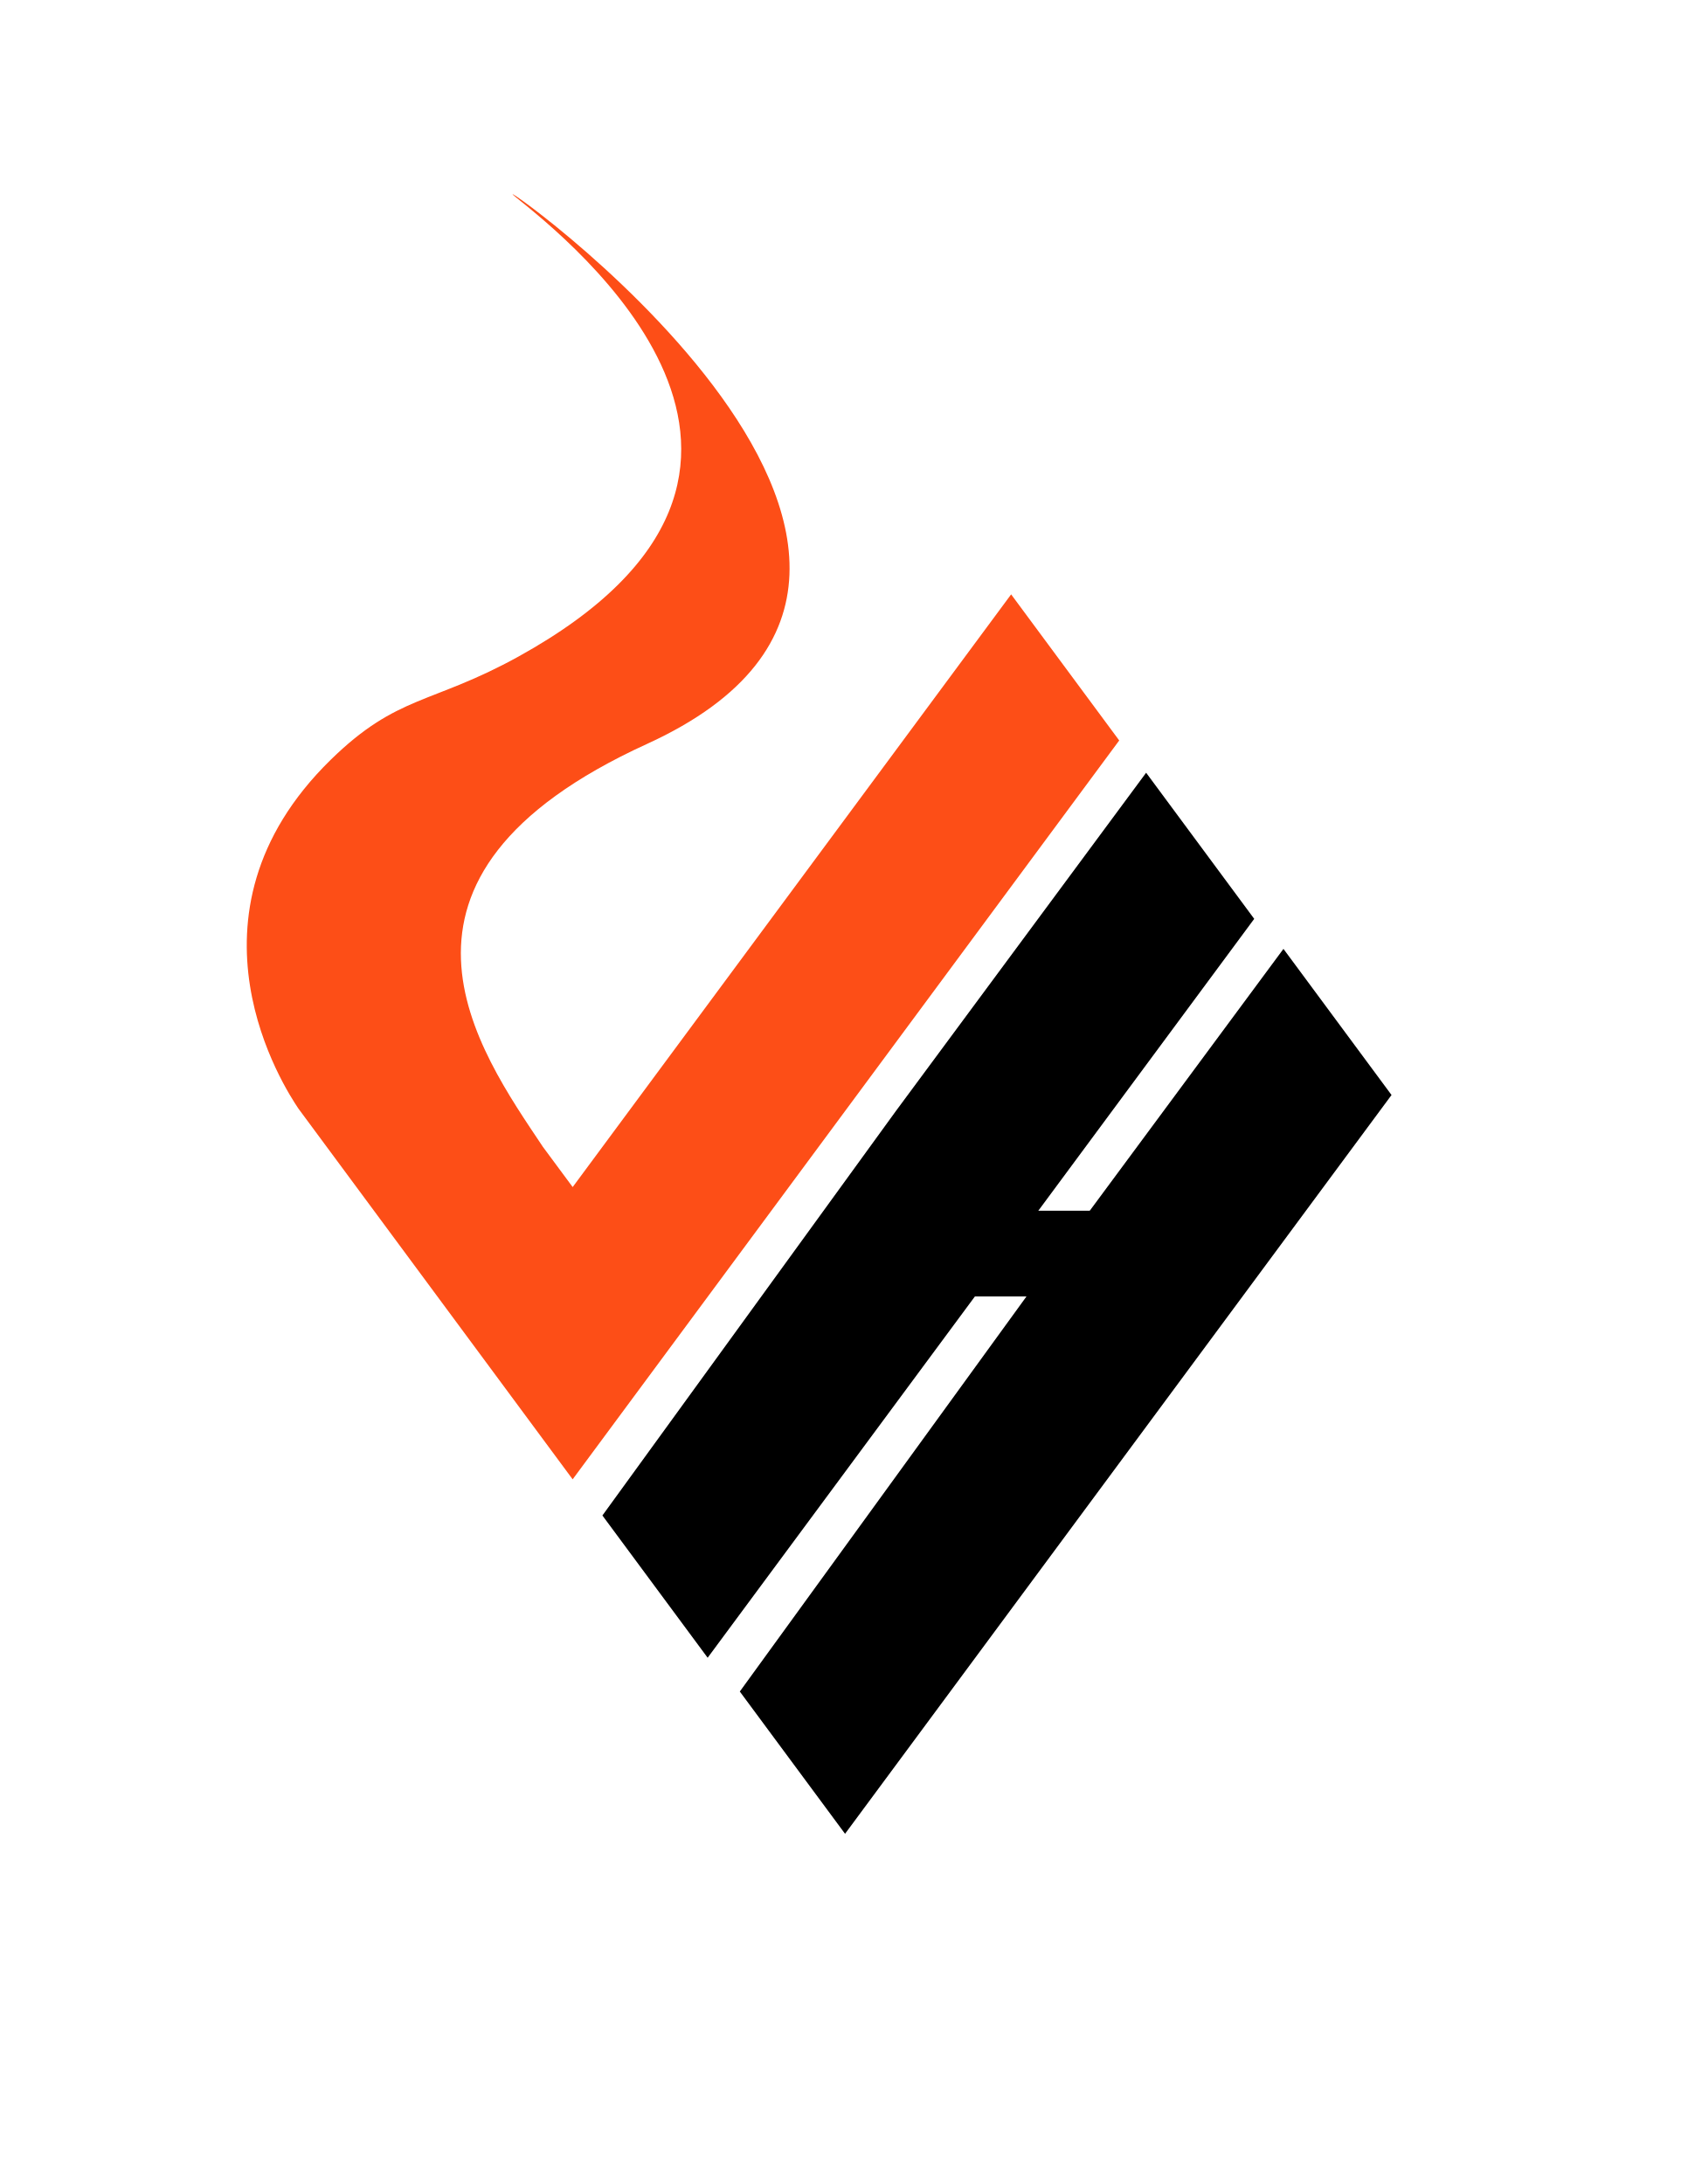
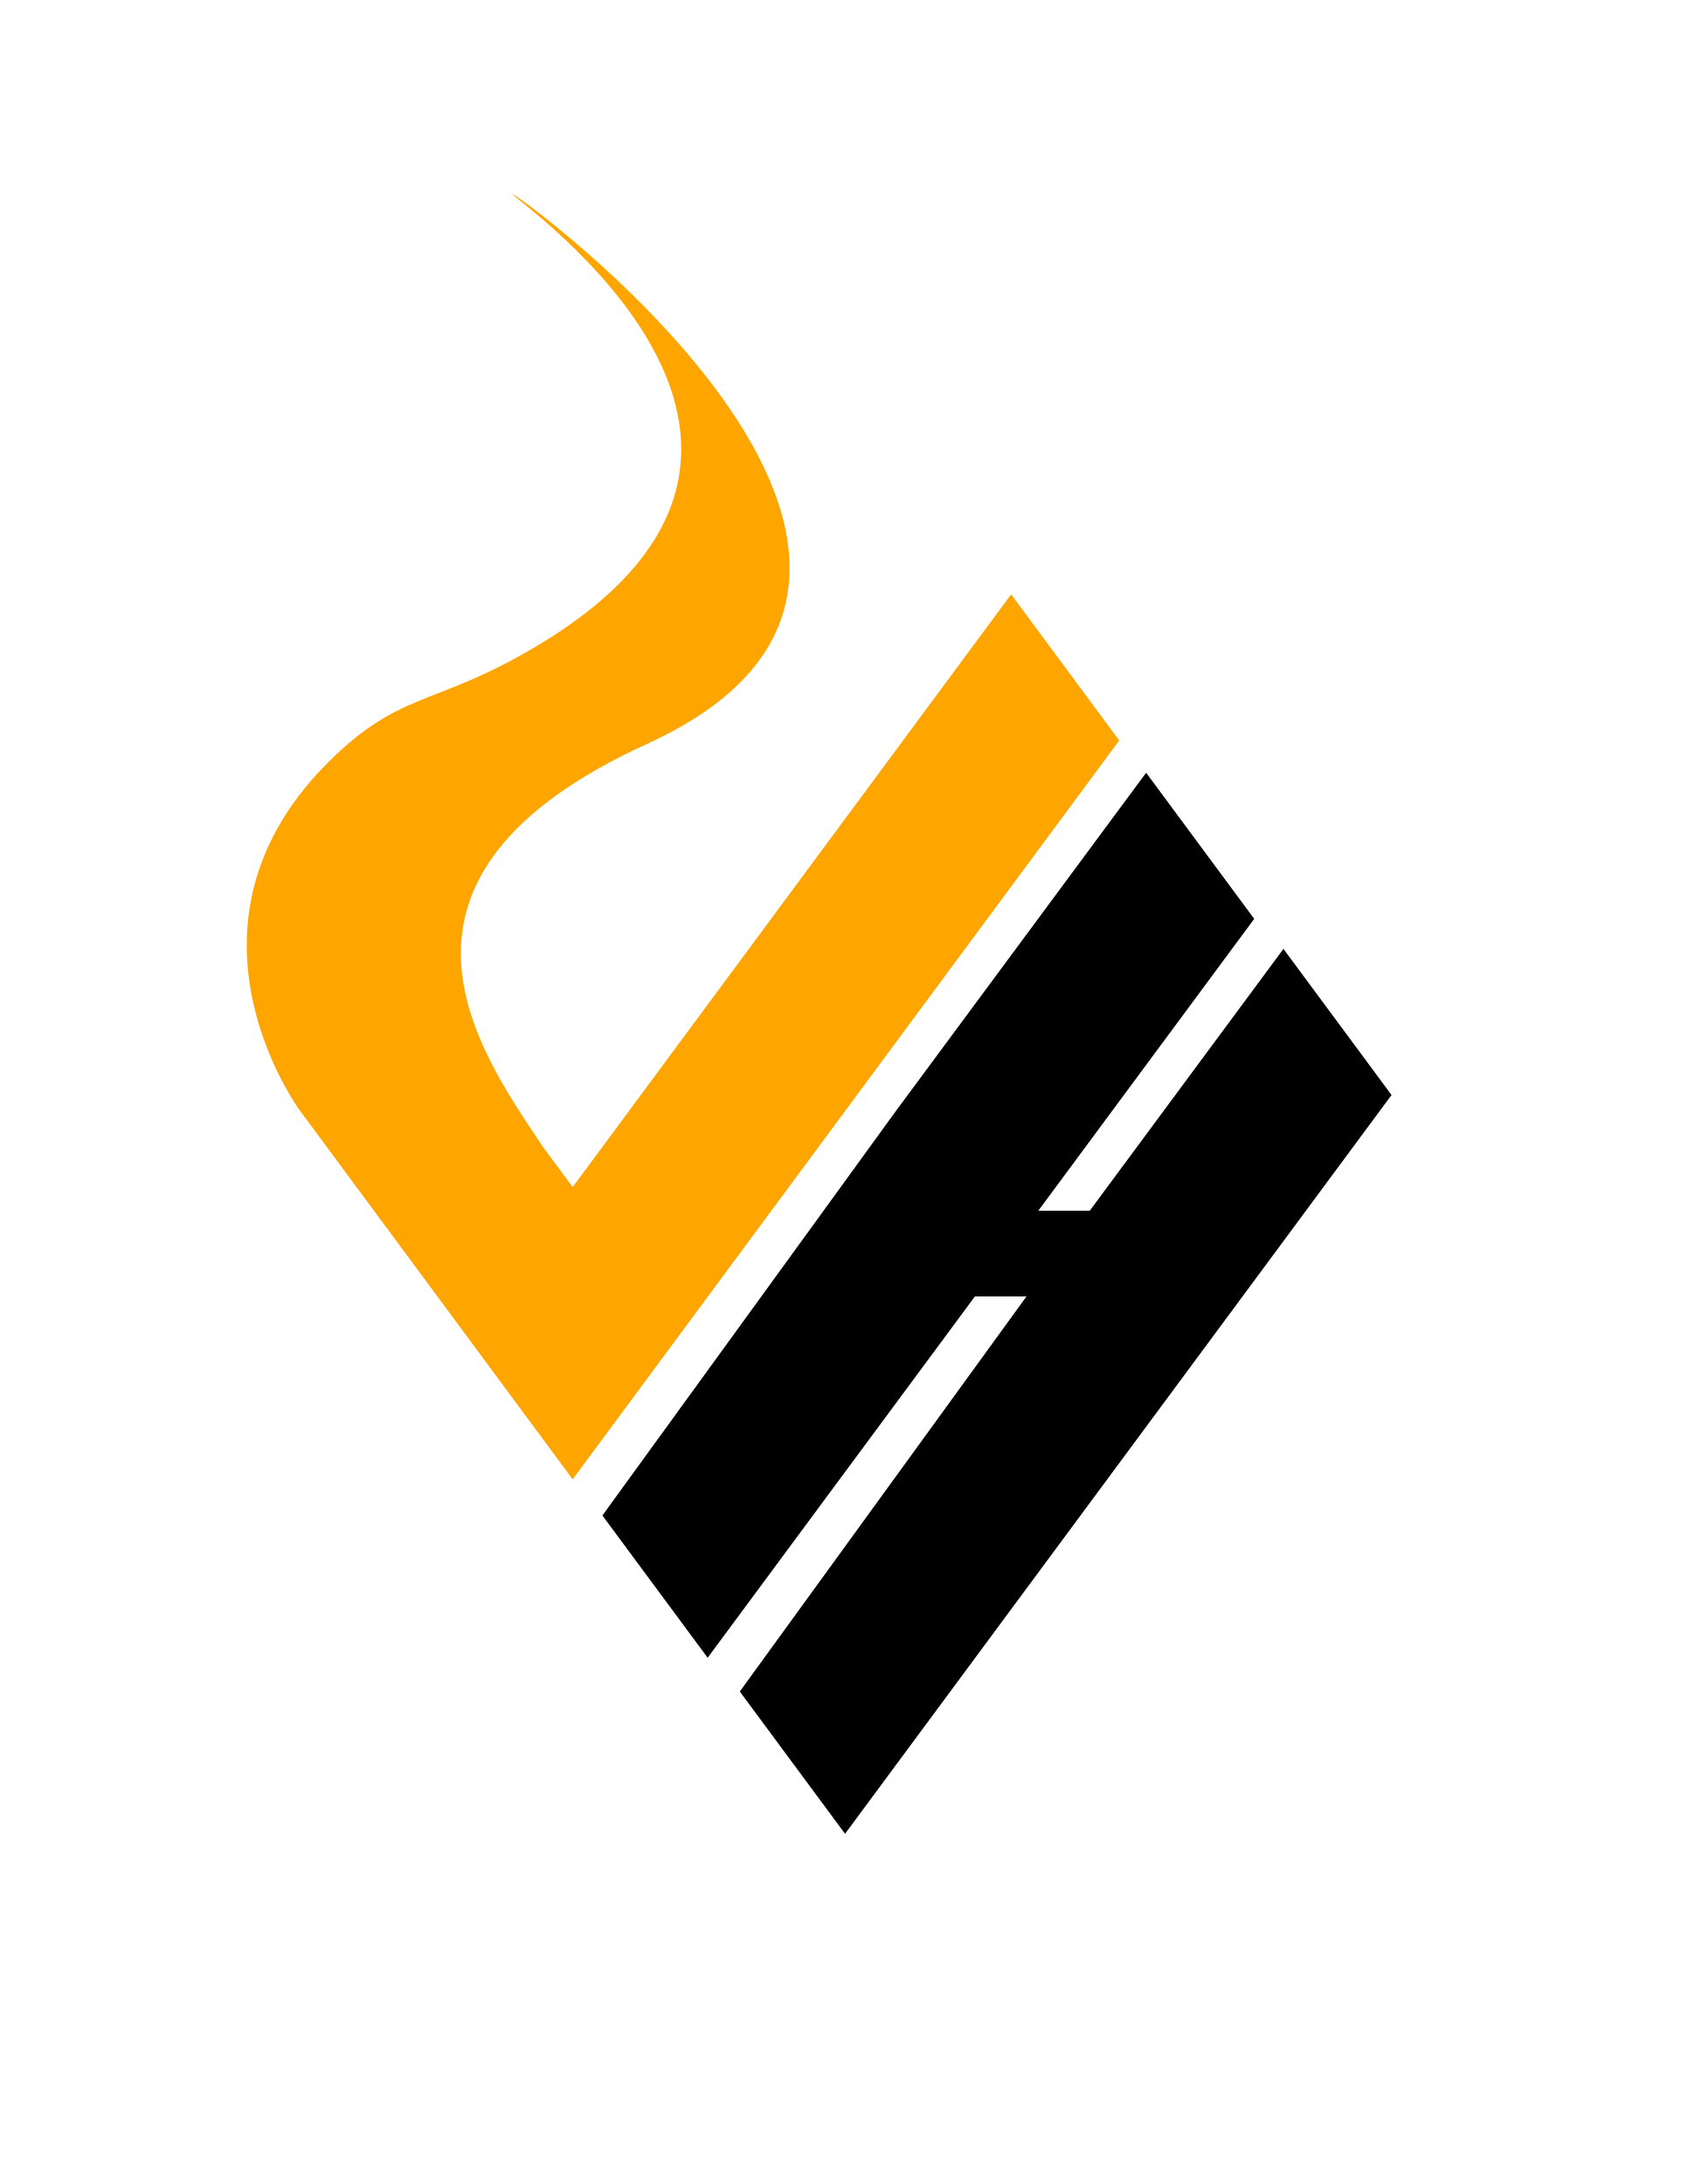
<svg xmlns="http://www.w3.org/2000/svg" version="1.1" id="Outline" x="0px" y="0px" viewBox="0 0 612 792" style="enable-background:new 0 0 612 792;" xml:space="preserve">
  <style type="text/css">
- 	.st0{fill:#FD4E17;}
+ 	.st0{fill:#FFA500;}
	.st1{fill:#BE1E2D;}
</style>
  <polygon points="465.37,344.1 442.87,374.52 374.7,466.69 268.25,613.41 306.41,665 504.56,397.09 " />
  <polygon points="415.58,280.22 393.05,310.68 324.88,402.85 218.43,549.57 256.59,601.16 454.77,333.21 " />
  <path class="st0" d="M366.63,215.54L207.65,430.47c0,0-0.05-0.04-0.1-0.13l-10.77-14.55c-0.03-0.05-0.05-0.11-0.1-0.16  c-22.9-34.38-68.49-97.28,37.89-145.84c146.5-66.88-66.75-213.73-47.48-198.23s124.06,98.46,0.91,166.53  c-31.52,17.42-43.83,13.7-68.09,37.44c-57.9,56.66-16.2,119.75-11.83,126.3c0.08,0.09,0.1,0.16,0.15,0.22  c0.08,0.13,0.13,0.18,0.13,0.18l99.28,134.23l198.18-267.94L366.63,215.54z" />
  <path class="st1" d="M293.76,247.85" />
  <rect x="339.45" y="439.05" width="93.92" height="31.09" />
  <path d="M269.68,259.54" />
</svg>
